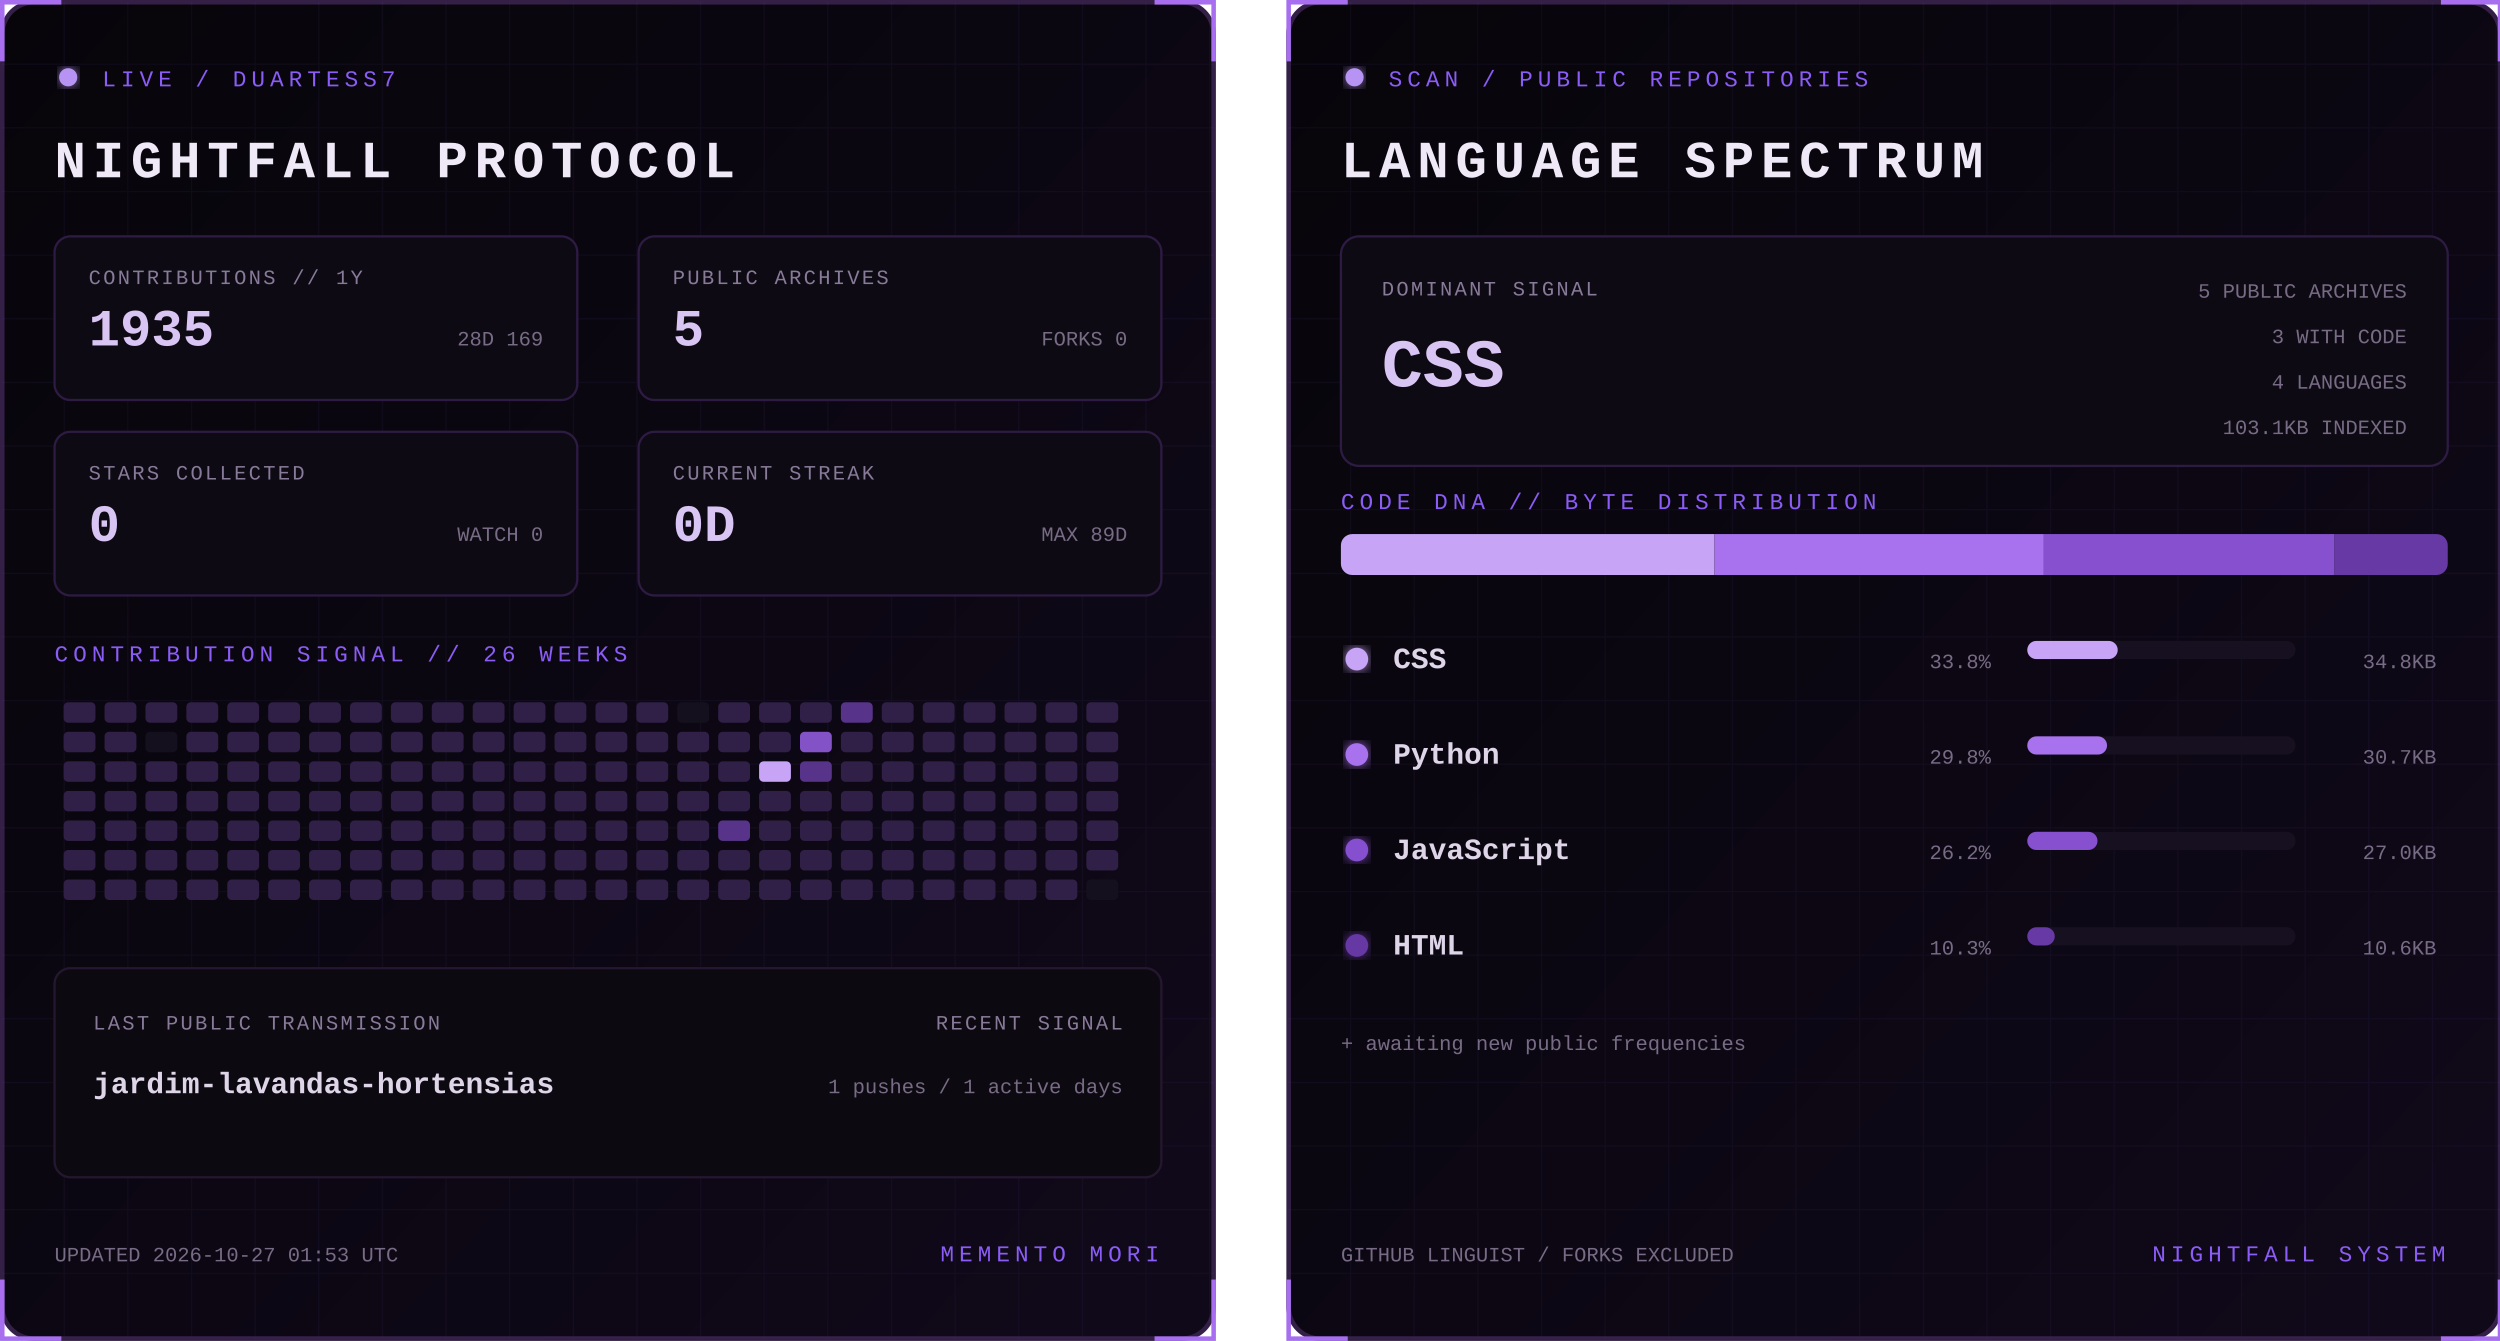
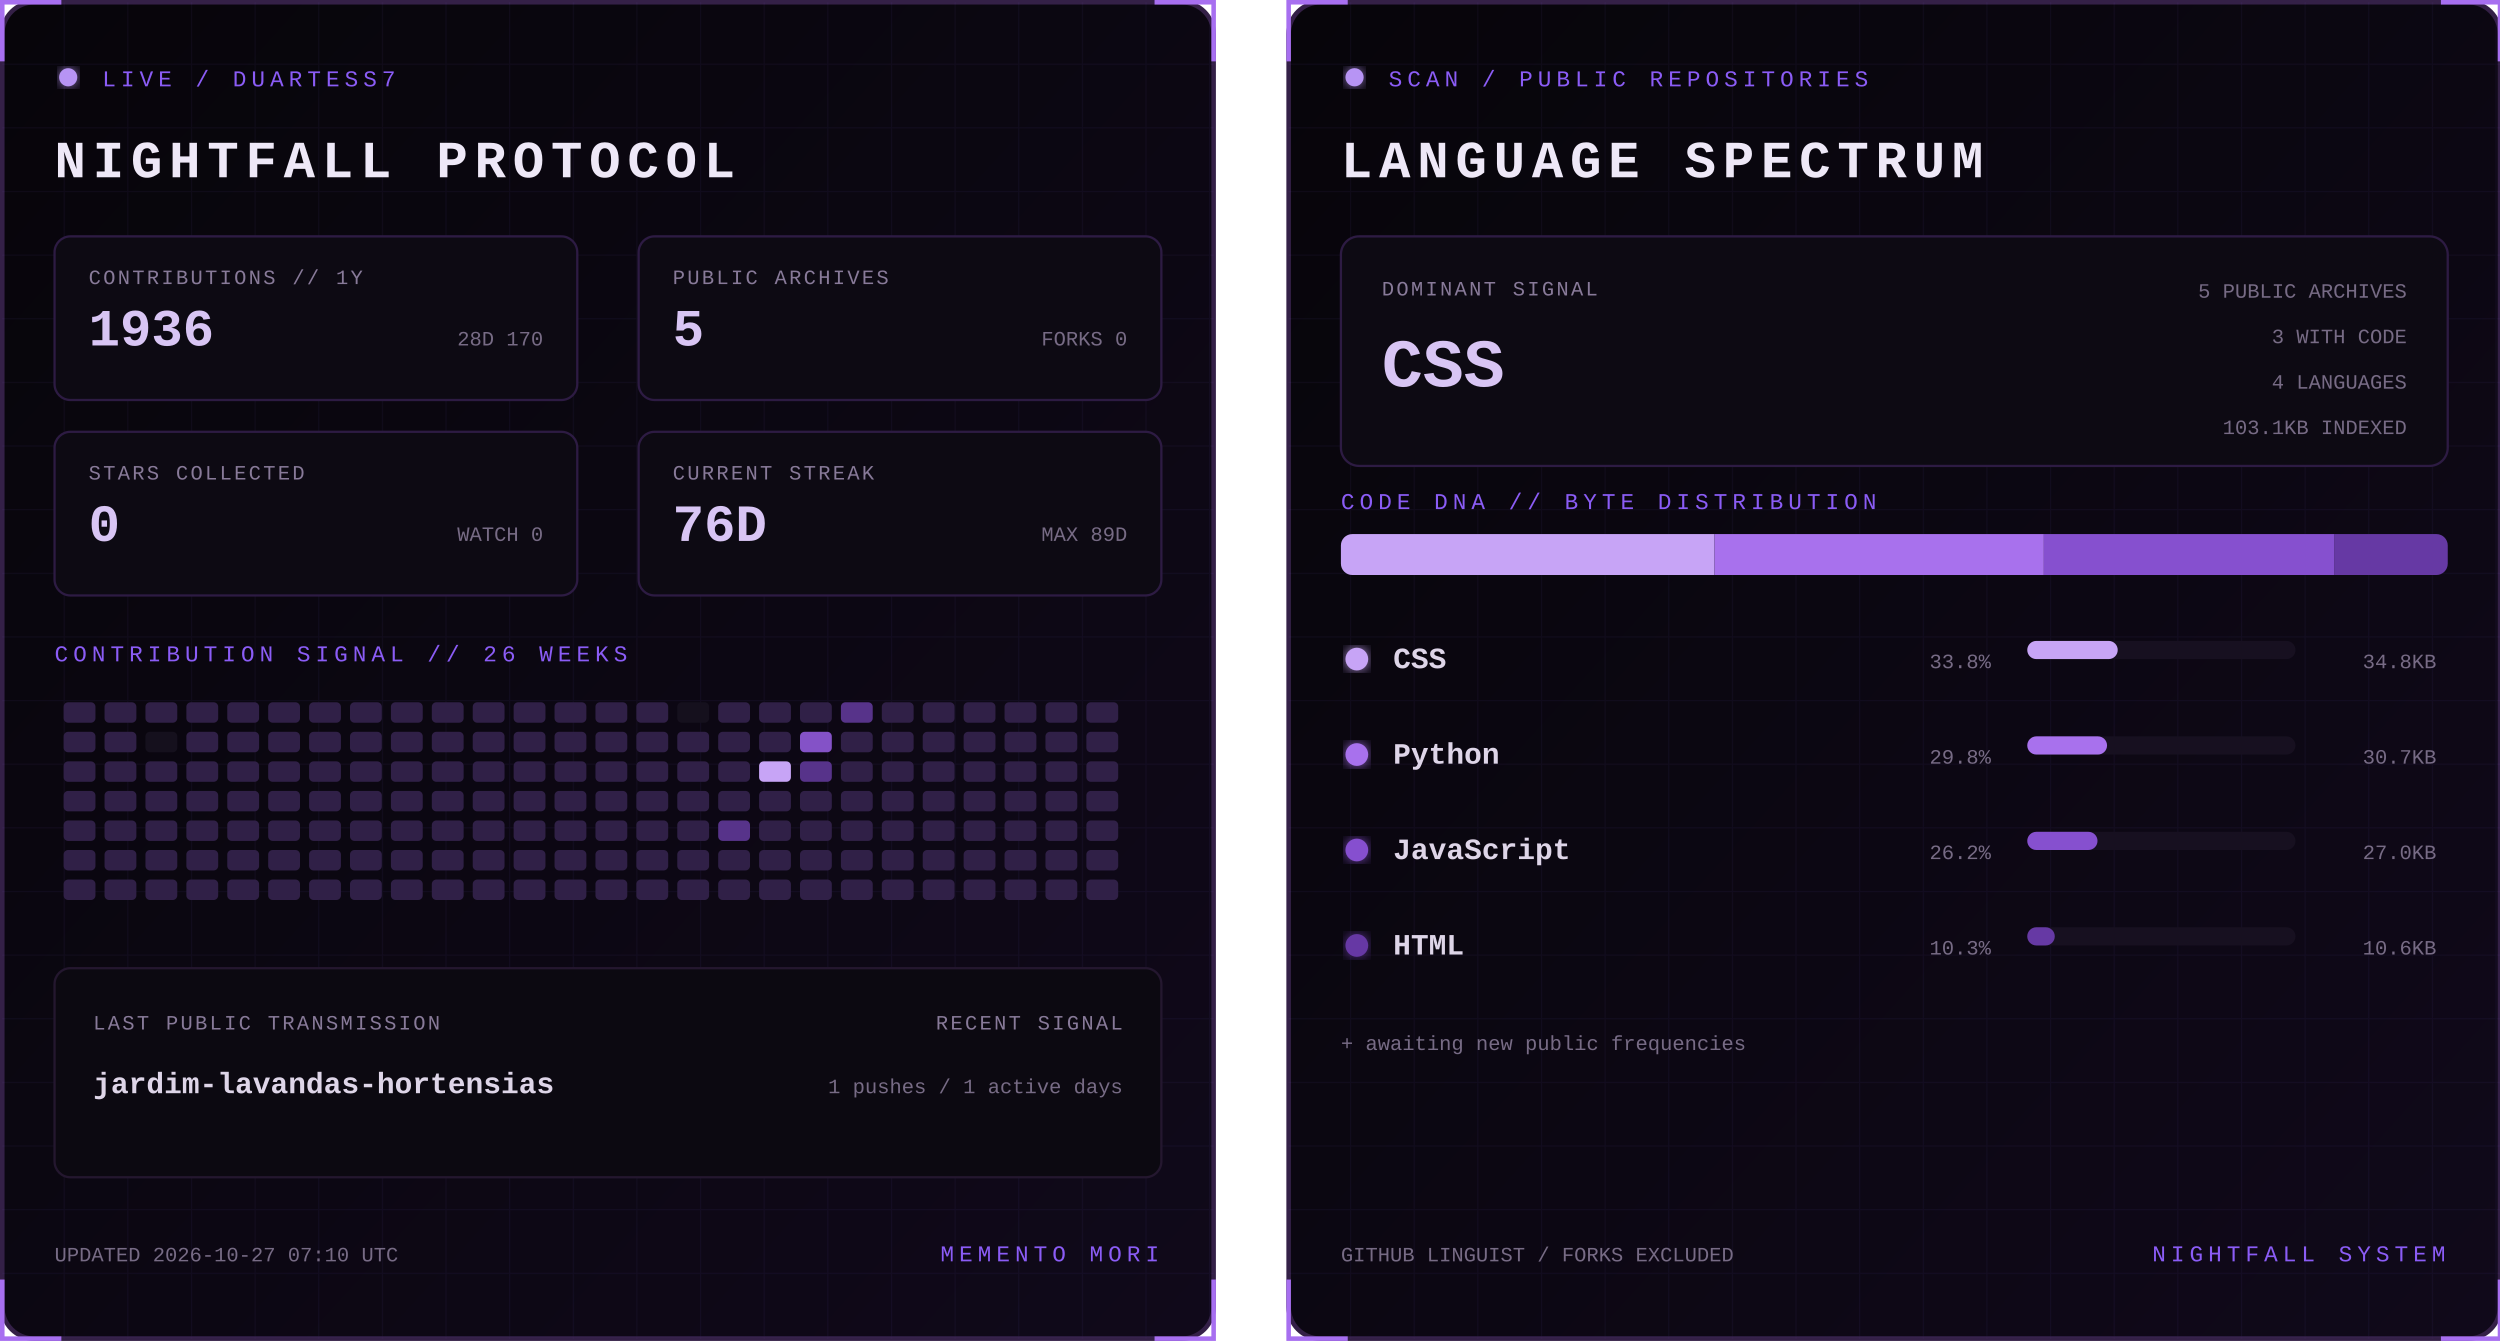
<svg xmlns="http://www.w3.org/2000/svg" width="1100" height="590" viewBox="0 0 1100 590" role="img" aria-labelledby="title desc">
  <defs>
    <linearGradient id="bg" x1="0" y1="0" x2="1" y2="1">
      <stop stop-color="#07050a" />
      <stop offset="1" stop-color="#10091a" />
    </linearGradient>
    <filter id="glow">
      <feGaussianBlur stdDeviation="3" result="b" />
      <feMerge>
        <feMergeNode in="b" />
        <feMergeNode in="SourceGraphic" />
      </feMerge>
    </filter>
    <pattern id="grid" width="28" height="28" patternUnits="userSpaceOnUse">
      <path d="M28 0H0V28" fill="none" stroke="#8b5cf6" stroke-opacity=".055" />
    </pattern>
    <clipPath id="dna">
      <rect x="24" y="235" width="487" height="18" rx="5" />
    </clipPath>
    <style>
      text { font-family: Consolas, 'Courier New', monospace; }
      .kicker { fill:#8b5cf6; font-size:10px; letter-spacing:2.2px; }
      .title { fill:#eee8f7; font-size:23px; font-weight:700; letter-spacing:3px; }
      .label { fill:#887a99; font-size:9px; letter-spacing:1px; }
      .stat { fill:#d8c5f4; font-size:23px; font-weight:700; }
      .detail,.pct { fill:#776b85; font-size:9px; }
      .lang { fill:#ded5e8; font-size:13px; font-weight:700; }
      .hero { fill:#d8c5f4; font-size:30px; font-weight:700; }
      .blink { animation:blink 1.6s step-end infinite; }
      @keyframes blink { 50% { opacity:.25 } }
    </style>
  </defs>
  <g>
    <rect x="1" y="1" width="533" height="588" rx="14" fill="url(#bg)" stroke="#342047" stroke-width="2" />
    <rect x="1" y="1" width="533" height="588" rx="14" fill="url(#grid)" />
    <path d="M27 1H1v26 M508 1h26v26 M534 563v26h-26 M27 589H1v-26" stroke="#a76ff0" stroke-width="2" fill="none" />
    <circle cx="30" cy="34" r="4" fill="#b794f4" filter="url(#glow)" class="blink" />
    <text x="45" y="38" class="kicker">LIVE / DUARTESS7</text>
    <text x="24" y="78" class="title">NIGHTFALL PROTOCOL</text>
    <g transform="translate(24 104)">
      <rect width="230" height="72" rx="7" fill="#0d0a13" stroke="#2d1b43" />
      <text x="15" y="21" class="label">CONTRIBUTIONS // 1Y</text>
-       <text x="15" y="48" class="stat">1935</text>
-       <text x="215" y="48" text-anchor="end" class="detail">28D 169</text>
+       <text x="15" y="48" class="stat">1936</text>
+       <text x="215" y="48" text-anchor="end" class="detail">28D 170</text>
    </g>
    <g transform="translate(281 104)">
      <rect width="230" height="72" rx="7" fill="#0d0a13" stroke="#2d1b43" />
      <text x="15" y="21" class="label">PUBLIC ARCHIVES</text>
      <text x="15" y="48" class="stat">5</text>
      <text x="215" y="48" text-anchor="end" class="detail">FORKS 0</text>
    </g>
    <g transform="translate(24 190)">
      <rect width="230" height="72" rx="7" fill="#0d0a13" stroke="#2d1b43" />
      <text x="15" y="21" class="label">STARS COLLECTED</text>
      <text x="15" y="48" class="stat">0</text>
      <text x="215" y="48" text-anchor="end" class="detail">WATCH 0</text>
    </g>
    <g transform="translate(281 190)">
      <rect width="230" height="72" rx="7" fill="#0d0a13" stroke="#2d1b43" />
      <text x="15" y="21" class="label">CURRENT STREAK</text>
-       <text x="15" y="48" class="stat">0D</text>
+       <text x="15" y="48" class="stat">76D</text>
      <text x="215" y="48" text-anchor="end" class="detail">MAX 89D</text>
    </g>
    <text x="24" y="291" class="kicker">CONTRIBUTION SIGNAL // 26 WEEKS</text>
    <g>
      <rect x="28" y="309" width="14" height="9" rx="2" fill="#302047" />
      <rect x="28" y="322" width="14" height="9" rx="2" fill="#302047" />
      <rect x="28" y="335" width="14" height="9" rx="2" fill="#302047" />
      <rect x="28" y="348" width="14" height="9" rx="2" fill="#302047" />
      <rect x="28" y="361" width="14" height="9" rx="2" fill="#302047" />
      <rect x="28" y="374" width="14" height="9" rx="2" fill="#302047" />
      <rect x="28" y="387" width="14" height="9" rx="2" fill="#302047" />
      <rect x="46" y="309" width="14" height="9" rx="2" fill="#302047" />
      <rect x="46" y="322" width="14" height="9" rx="2" fill="#302047" />
      <rect x="46" y="335" width="14" height="9" rx="2" fill="#302047" />
      <rect x="46" y="348" width="14" height="9" rx="2" fill="#302047" />
      <rect x="46" y="361" width="14" height="9" rx="2" fill="#302047" />
      <rect x="46" y="374" width="14" height="9" rx="2" fill="#302047" />
      <rect x="46" y="387" width="14" height="9" rx="2" fill="#302047" />
      <rect x="64" y="309" width="14" height="9" rx="2" fill="#302047" />
      <rect x="64" y="322" width="14" height="9" rx="2" fill="#15101d" />
      <rect x="64" y="335" width="14" height="9" rx="2" fill="#302047" />
      <rect x="64" y="348" width="14" height="9" rx="2" fill="#302047" />
      <rect x="64" y="361" width="14" height="9" rx="2" fill="#302047" />
      <rect x="64" y="374" width="14" height="9" rx="2" fill="#302047" />
      <rect x="64" y="387" width="14" height="9" rx="2" fill="#302047" />
      <rect x="82" y="309" width="14" height="9" rx="2" fill="#302047" />
      <rect x="82" y="322" width="14" height="9" rx="2" fill="#302047" />
      <rect x="82" y="335" width="14" height="9" rx="2" fill="#302047" />
      <rect x="82" y="348" width="14" height="9" rx="2" fill="#302047" />
      <rect x="82" y="361" width="14" height="9" rx="2" fill="#302047" />
      <rect x="82" y="374" width="14" height="9" rx="2" fill="#302047" />
      <rect x="82" y="387" width="14" height="9" rx="2" fill="#302047" />
      <rect x="100" y="309" width="14" height="9" rx="2" fill="#302047" />
      <rect x="100" y="322" width="14" height="9" rx="2" fill="#302047" />
      <rect x="100" y="335" width="14" height="9" rx="2" fill="#302047" />
      <rect x="100" y="348" width="14" height="9" rx="2" fill="#302047" />
      <rect x="100" y="361" width="14" height="9" rx="2" fill="#302047" />
      <rect x="100" y="374" width="14" height="9" rx="2" fill="#302047" />
      <rect x="100" y="387" width="14" height="9" rx="2" fill="#302047" />
      <rect x="118" y="309" width="14" height="9" rx="2" fill="#302047" />
      <rect x="118" y="322" width="14" height="9" rx="2" fill="#302047" />
      <rect x="118" y="335" width="14" height="9" rx="2" fill="#302047" />
      <rect x="118" y="348" width="14" height="9" rx="2" fill="#302047" />
      <rect x="118" y="361" width="14" height="9" rx="2" fill="#302047" />
      <rect x="118" y="374" width="14" height="9" rx="2" fill="#302047" />
      <rect x="118" y="387" width="14" height="9" rx="2" fill="#302047" />
      <rect x="136" y="309" width="14" height="9" rx="2" fill="#302047" />
      <rect x="136" y="322" width="14" height="9" rx="2" fill="#302047" />
      <rect x="136" y="335" width="14" height="9" rx="2" fill="#302047" />
      <rect x="136" y="348" width="14" height="9" rx="2" fill="#302047" />
      <rect x="136" y="361" width="14" height="9" rx="2" fill="#302047" />
      <rect x="136" y="374" width="14" height="9" rx="2" fill="#302047" />
      <rect x="136" y="387" width="14" height="9" rx="2" fill="#302047" />
      <rect x="154" y="309" width="14" height="9" rx="2" fill="#302047" />
      <rect x="154" y="322" width="14" height="9" rx="2" fill="#302047" />
      <rect x="154" y="335" width="14" height="9" rx="2" fill="#302047" />
      <rect x="154" y="348" width="14" height="9" rx="2" fill="#302047" />
      <rect x="154" y="361" width="14" height="9" rx="2" fill="#302047" />
      <rect x="154" y="374" width="14" height="9" rx="2" fill="#302047" />
      <rect x="154" y="387" width="14" height="9" rx="2" fill="#302047" />
      <rect x="172" y="309" width="14" height="9" rx="2" fill="#302047" />
      <rect x="172" y="322" width="14" height="9" rx="2" fill="#302047" />
      <rect x="172" y="335" width="14" height="9" rx="2" fill="#302047" />
      <rect x="172" y="348" width="14" height="9" rx="2" fill="#302047" />
      <rect x="172" y="361" width="14" height="9" rx="2" fill="#302047" />
      <rect x="172" y="374" width="14" height="9" rx="2" fill="#302047" />
      <rect x="172" y="387" width="14" height="9" rx="2" fill="#302047" />
      <rect x="190" y="309" width="14" height="9" rx="2" fill="#302047" />
      <rect x="190" y="322" width="14" height="9" rx="2" fill="#302047" />
      <rect x="190" y="335" width="14" height="9" rx="2" fill="#302047" />
      <rect x="190" y="348" width="14" height="9" rx="2" fill="#302047" />
      <rect x="190" y="361" width="14" height="9" rx="2" fill="#302047" />
      <rect x="190" y="374" width="14" height="9" rx="2" fill="#302047" />
      <rect x="190" y="387" width="14" height="9" rx="2" fill="#302047" />
      <rect x="208" y="309" width="14" height="9" rx="2" fill="#302047" />
      <rect x="208" y="322" width="14" height="9" rx="2" fill="#302047" />
      <rect x="208" y="335" width="14" height="9" rx="2" fill="#302047" />
      <rect x="208" y="348" width="14" height="9" rx="2" fill="#302047" />
      <rect x="208" y="361" width="14" height="9" rx="2" fill="#302047" />
      <rect x="208" y="374" width="14" height="9" rx="2" fill="#302047" />
      <rect x="208" y="387" width="14" height="9" rx="2" fill="#302047" />
      <rect x="226" y="309" width="14" height="9" rx="2" fill="#302047" />
      <rect x="226" y="322" width="14" height="9" rx="2" fill="#302047" />
      <rect x="226" y="335" width="14" height="9" rx="2" fill="#302047" />
      <rect x="226" y="348" width="14" height="9" rx="2" fill="#302047" />
      <rect x="226" y="361" width="14" height="9" rx="2" fill="#302047" />
      <rect x="226" y="374" width="14" height="9" rx="2" fill="#302047" />
      <rect x="226" y="387" width="14" height="9" rx="2" fill="#302047" />
      <rect x="244" y="309" width="14" height="9" rx="2" fill="#302047" />
      <rect x="244" y="322" width="14" height="9" rx="2" fill="#302047" />
      <rect x="244" y="335" width="14" height="9" rx="2" fill="#302047" />
      <rect x="244" y="348" width="14" height="9" rx="2" fill="#302047" />
      <rect x="244" y="361" width="14" height="9" rx="2" fill="#302047" />
      <rect x="244" y="374" width="14" height="9" rx="2" fill="#302047" />
      <rect x="244" y="387" width="14" height="9" rx="2" fill="#302047" />
      <rect x="262" y="309" width="14" height="9" rx="2" fill="#302047" />
      <rect x="262" y="322" width="14" height="9" rx="2" fill="#302047" />
      <rect x="262" y="335" width="14" height="9" rx="2" fill="#302047" />
      <rect x="262" y="348" width="14" height="9" rx="2" fill="#302047" />
      <rect x="262" y="361" width="14" height="9" rx="2" fill="#302047" />
      <rect x="262" y="374" width="14" height="9" rx="2" fill="#302047" />
      <rect x="262" y="387" width="14" height="9" rx="2" fill="#302047" />
      <rect x="280" y="309" width="14" height="9" rx="2" fill="#302047" />
      <rect x="280" y="322" width="14" height="9" rx="2" fill="#302047" />
      <rect x="280" y="335" width="14" height="9" rx="2" fill="#302047" />
      <rect x="280" y="348" width="14" height="9" rx="2" fill="#302047" />
      <rect x="280" y="361" width="14" height="9" rx="2" fill="#302047" />
      <rect x="280" y="374" width="14" height="9" rx="2" fill="#302047" />
      <rect x="280" y="387" width="14" height="9" rx="2" fill="#302047" />
      <rect x="298" y="309" width="14" height="9" rx="2" fill="#15101d" />
      <rect x="298" y="322" width="14" height="9" rx="2" fill="#302047" />
      <rect x="298" y="335" width="14" height="9" rx="2" fill="#302047" />
      <rect x="298" y="348" width="14" height="9" rx="2" fill="#302047" />
      <rect x="298" y="361" width="14" height="9" rx="2" fill="#302047" />
      <rect x="298" y="374" width="14" height="9" rx="2" fill="#302047" />
      <rect x="298" y="387" width="14" height="9" rx="2" fill="#302047" />
      <rect x="316" y="309" width="14" height="9" rx="2" fill="#302047" />
      <rect x="316" y="322" width="14" height="9" rx="2" fill="#302047" />
      <rect x="316" y="335" width="14" height="9" rx="2" fill="#302047" />
      <rect x="316" y="348" width="14" height="9" rx="2" fill="#302047" />
      <rect x="316" y="361" width="14" height="9" rx="2" fill="#57338a" />
      <rect x="316" y="374" width="14" height="9" rx="2" fill="#302047" />
      <rect x="316" y="387" width="14" height="9" rx="2" fill="#302047" />
      <rect x="334" y="309" width="14" height="9" rx="2" fill="#302047" />
      <rect x="334" y="322" width="14" height="9" rx="2" fill="#302047" />
      <rect x="334" y="335" width="14" height="9" rx="2" fill="#c7a4f6" />
      <rect x="334" y="348" width="14" height="9" rx="2" fill="#302047" />
      <rect x="334" y="361" width="14" height="9" rx="2" fill="#302047" />
      <rect x="334" y="374" width="14" height="9" rx="2" fill="#302047" />
      <rect x="334" y="387" width="14" height="9" rx="2" fill="#302047" />
      <rect x="352" y="309" width="14" height="9" rx="2" fill="#302047" />
      <rect x="352" y="322" width="14" height="9" rx="2" fill="#8452c7" />
      <rect x="352" y="335" width="14" height="9" rx="2" fill="#57338a" />
      <rect x="352" y="348" width="14" height="9" rx="2" fill="#302047" />
      <rect x="352" y="361" width="14" height="9" rx="2" fill="#302047" />
      <rect x="352" y="374" width="14" height="9" rx="2" fill="#302047" />
      <rect x="352" y="387" width="14" height="9" rx="2" fill="#302047" />
      <rect x="370" y="309" width="14" height="9" rx="2" fill="#57338a" />
      <rect x="370" y="322" width="14" height="9" rx="2" fill="#302047" />
      <rect x="370" y="335" width="14" height="9" rx="2" fill="#302047" />
      <rect x="370" y="348" width="14" height="9" rx="2" fill="#302047" />
      <rect x="370" y="361" width="14" height="9" rx="2" fill="#302047" />
      <rect x="370" y="374" width="14" height="9" rx="2" fill="#302047" />
      <rect x="370" y="387" width="14" height="9" rx="2" fill="#302047" />
      <rect x="388" y="309" width="14" height="9" rx="2" fill="#302047" />
      <rect x="388" y="322" width="14" height="9" rx="2" fill="#302047" />
      <rect x="388" y="335" width="14" height="9" rx="2" fill="#302047" />
      <rect x="388" y="348" width="14" height="9" rx="2" fill="#302047" />
      <rect x="388" y="361" width="14" height="9" rx="2" fill="#302047" />
      <rect x="388" y="374" width="14" height="9" rx="2" fill="#302047" />
      <rect x="388" y="387" width="14" height="9" rx="2" fill="#302047" />
      <rect x="406" y="309" width="14" height="9" rx="2" fill="#302047" />
      <rect x="406" y="322" width="14" height="9" rx="2" fill="#302047" />
      <rect x="406" y="335" width="14" height="9" rx="2" fill="#302047" />
      <rect x="406" y="348" width="14" height="9" rx="2" fill="#302047" />
      <rect x="406" y="361" width="14" height="9" rx="2" fill="#302047" />
      <rect x="406" y="374" width="14" height="9" rx="2" fill="#302047" />
      <rect x="406" y="387" width="14" height="9" rx="2" fill="#302047" />
      <rect x="424" y="309" width="14" height="9" rx="2" fill="#302047" />
      <rect x="424" y="322" width="14" height="9" rx="2" fill="#302047" />
      <rect x="424" y="335" width="14" height="9" rx="2" fill="#302047" />
      <rect x="424" y="348" width="14" height="9" rx="2" fill="#302047" />
      <rect x="424" y="361" width="14" height="9" rx="2" fill="#302047" />
      <rect x="424" y="374" width="14" height="9" rx="2" fill="#302047" />
      <rect x="424" y="387" width="14" height="9" rx="2" fill="#302047" />
      <rect x="442" y="309" width="14" height="9" rx="2" fill="#302047" />
      <rect x="442" y="322" width="14" height="9" rx="2" fill="#302047" />
      <rect x="442" y="335" width="14" height="9" rx="2" fill="#302047" />
      <rect x="442" y="348" width="14" height="9" rx="2" fill="#302047" />
      <rect x="442" y="361" width="14" height="9" rx="2" fill="#302047" />
      <rect x="442" y="374" width="14" height="9" rx="2" fill="#302047" />
      <rect x="442" y="387" width="14" height="9" rx="2" fill="#302047" />
      <rect x="460" y="309" width="14" height="9" rx="2" fill="#302047" />
      <rect x="460" y="322" width="14" height="9" rx="2" fill="#302047" />
      <rect x="460" y="335" width="14" height="9" rx="2" fill="#302047" />
      <rect x="460" y="348" width="14" height="9" rx="2" fill="#302047" />
      <rect x="460" y="361" width="14" height="9" rx="2" fill="#302047" />
      <rect x="460" y="374" width="14" height="9" rx="2" fill="#302047" />
      <rect x="460" y="387" width="14" height="9" rx="2" fill="#302047" />
      <rect x="478" y="309" width="14" height="9" rx="2" fill="#302047" />
      <rect x="478" y="322" width="14" height="9" rx="2" fill="#302047" />
      <rect x="478" y="335" width="14" height="9" rx="2" fill="#302047" />
      <rect x="478" y="348" width="14" height="9" rx="2" fill="#302047" />
      <rect x="478" y="361" width="14" height="9" rx="2" fill="#302047" />
      <rect x="478" y="374" width="14" height="9" rx="2" fill="#302047" />
-       <rect x="478" y="387" width="14" height="9" rx="2" fill="#15101d" />
+       <rect x="478" y="387" width="14" height="9" rx="2" fill="#302047" />
    </g>
    <rect x="24" y="426" width="487" height="92" rx="7" fill="#0c0911" stroke="#24172f" />
    <text x="41" y="453" class="label">LAST PUBLIC TRANSMISSION</text>
    <text x="41" y="481" class="lang">jardim-lavandas-hortensias</text>
    <text x="494" y="453" text-anchor="end" class="label">RECENT SIGNAL</text>
    <text x="494" y="481" text-anchor="end" class="detail">1 pushes / 1 active days</text>
-     <text x="24" y="555" class="detail">UPDATED 2026-10-27 01:53 UTC</text>
+     <text x="24" y="555" class="detail">UPDATED 2026-10-27 07:10 UTC</text>
    <text x="510" y="555" text-anchor="end" class="kicker">MEMENTO MORI</text>
  </g>
  <g transform="translate(566)">
    <rect x="1" y="1" width="533" height="588" rx="14" fill="url(#bg)" stroke="#342047" stroke-width="2" />
    <rect x="1" y="1" width="533" height="588" rx="14" fill="url(#grid)" />
    <path d="M27 1H1v26 M508 1h26v26 M534 563v26h-26 M27 589H1v-26" stroke="#a76ff0" stroke-width="2" fill="none" />
    <circle cx="30" cy="34" r="4" fill="#b794f4" filter="url(#glow)" class="blink" />
    <text x="45" y="38" class="kicker">SCAN / PUBLIC REPOSITORIES</text>
    <text x="24" y="78" class="title">LANGUAGE SPECTRUM</text>
    <rect x="24" y="104" width="487" height="101" rx="8" fill="#0d0a13" stroke="#2d1b43" />
    <text x="42" y="130" class="label">DOMINANT SIGNAL</text>
    <text x="42" y="170" class="hero">CSS</text>
    <text x="493" y="131" text-anchor="end" class="detail">5 PUBLIC ARCHIVES</text>
    <text x="493" y="151" text-anchor="end" class="detail">3 WITH CODE</text>
    <text x="493" y="171" text-anchor="end" class="detail">4 LANGUAGES</text>
    <text x="493" y="191" text-anchor="end" class="detail">103.1KB INDEXED</text>
    <text x="24" y="224" class="kicker">CODE DNA // BYTE DISTRIBUTION</text>
    <rect x="24" y="235" width="487" height="18" rx="5" fill="#171020" />
    <g clip-path="url(#dna)">
      <rect x="24.0" y="235" width="164.4" height="18" fill="#c7a4f6" />
      <rect x="188.4" y="235" width="144.9" height="18" fill="#a871ed" />
      <rect x="333.3" y="235" width="127.7" height="18" fill="#8650cf" />
      <rect x="461.0" y="235" width="50.0" height="18" fill="#6639a4" />
    </g>
    <circle cx="31" cy="290" r="5" fill="#c7a4f6" filter="url(#glow)" />
    <text x="47" y="294" class="lang">CSS</text>
    <text x="310" y="294" text-anchor="end" class="pct">33.8%</text>
    <rect x="326" y="282" width="118" height="8" rx="4" fill="#171020" />
    <rect x="326" y="282" width="39.8" height="8" rx="4" fill="#c7a4f6" />
    <text x="506" y="294" text-anchor="end" class="detail">34.8KB</text>
    <circle cx="31" cy="332" r="5" fill="#a871ed" filter="url(#glow)" />
    <text x="47" y="336" class="lang">Python</text>
    <text x="310" y="336" text-anchor="end" class="pct">29.8%</text>
    <rect x="326" y="324" width="118" height="8" rx="4" fill="#171020" />
    <rect x="326" y="324" width="35.1" height="8" rx="4" fill="#a871ed" />
    <text x="506" y="336" text-anchor="end" class="detail">30.7KB</text>
    <circle cx="31" cy="374" r="5" fill="#8650cf" filter="url(#glow)" />
    <text x="47" y="378" class="lang">JavaScript</text>
    <text x="310" y="378" text-anchor="end" class="pct">26.2%</text>
    <rect x="326" y="366" width="118" height="8" rx="4" fill="#171020" />
    <rect x="326" y="366" width="30.9" height="8" rx="4" fill="#8650cf" />
    <text x="506" y="378" text-anchor="end" class="detail">27.0KB</text>
    <circle cx="31" cy="416" r="5" fill="#6639a4" filter="url(#glow)" />
    <text x="47" y="420" class="lang">HTML</text>
    <text x="310" y="420" text-anchor="end" class="pct">10.3%</text>
    <rect x="326" y="408" width="118" height="8" rx="4" fill="#171020" />
    <rect x="326" y="408" width="12.1" height="8" rx="4" fill="#6639a4" />
    <text x="506" y="420" text-anchor="end" class="detail">10.6KB</text>
    <text x="24" y="462" class="detail">+ awaiting new public frequencies</text>
    <text x="24" y="555" class="detail">GITHUB LINGUIST / FORKS EXCLUDED</text>
    <text x="510" y="555" text-anchor="end" class="kicker">NIGHTFALL SYSTEM</text>
  </g>
</svg>
